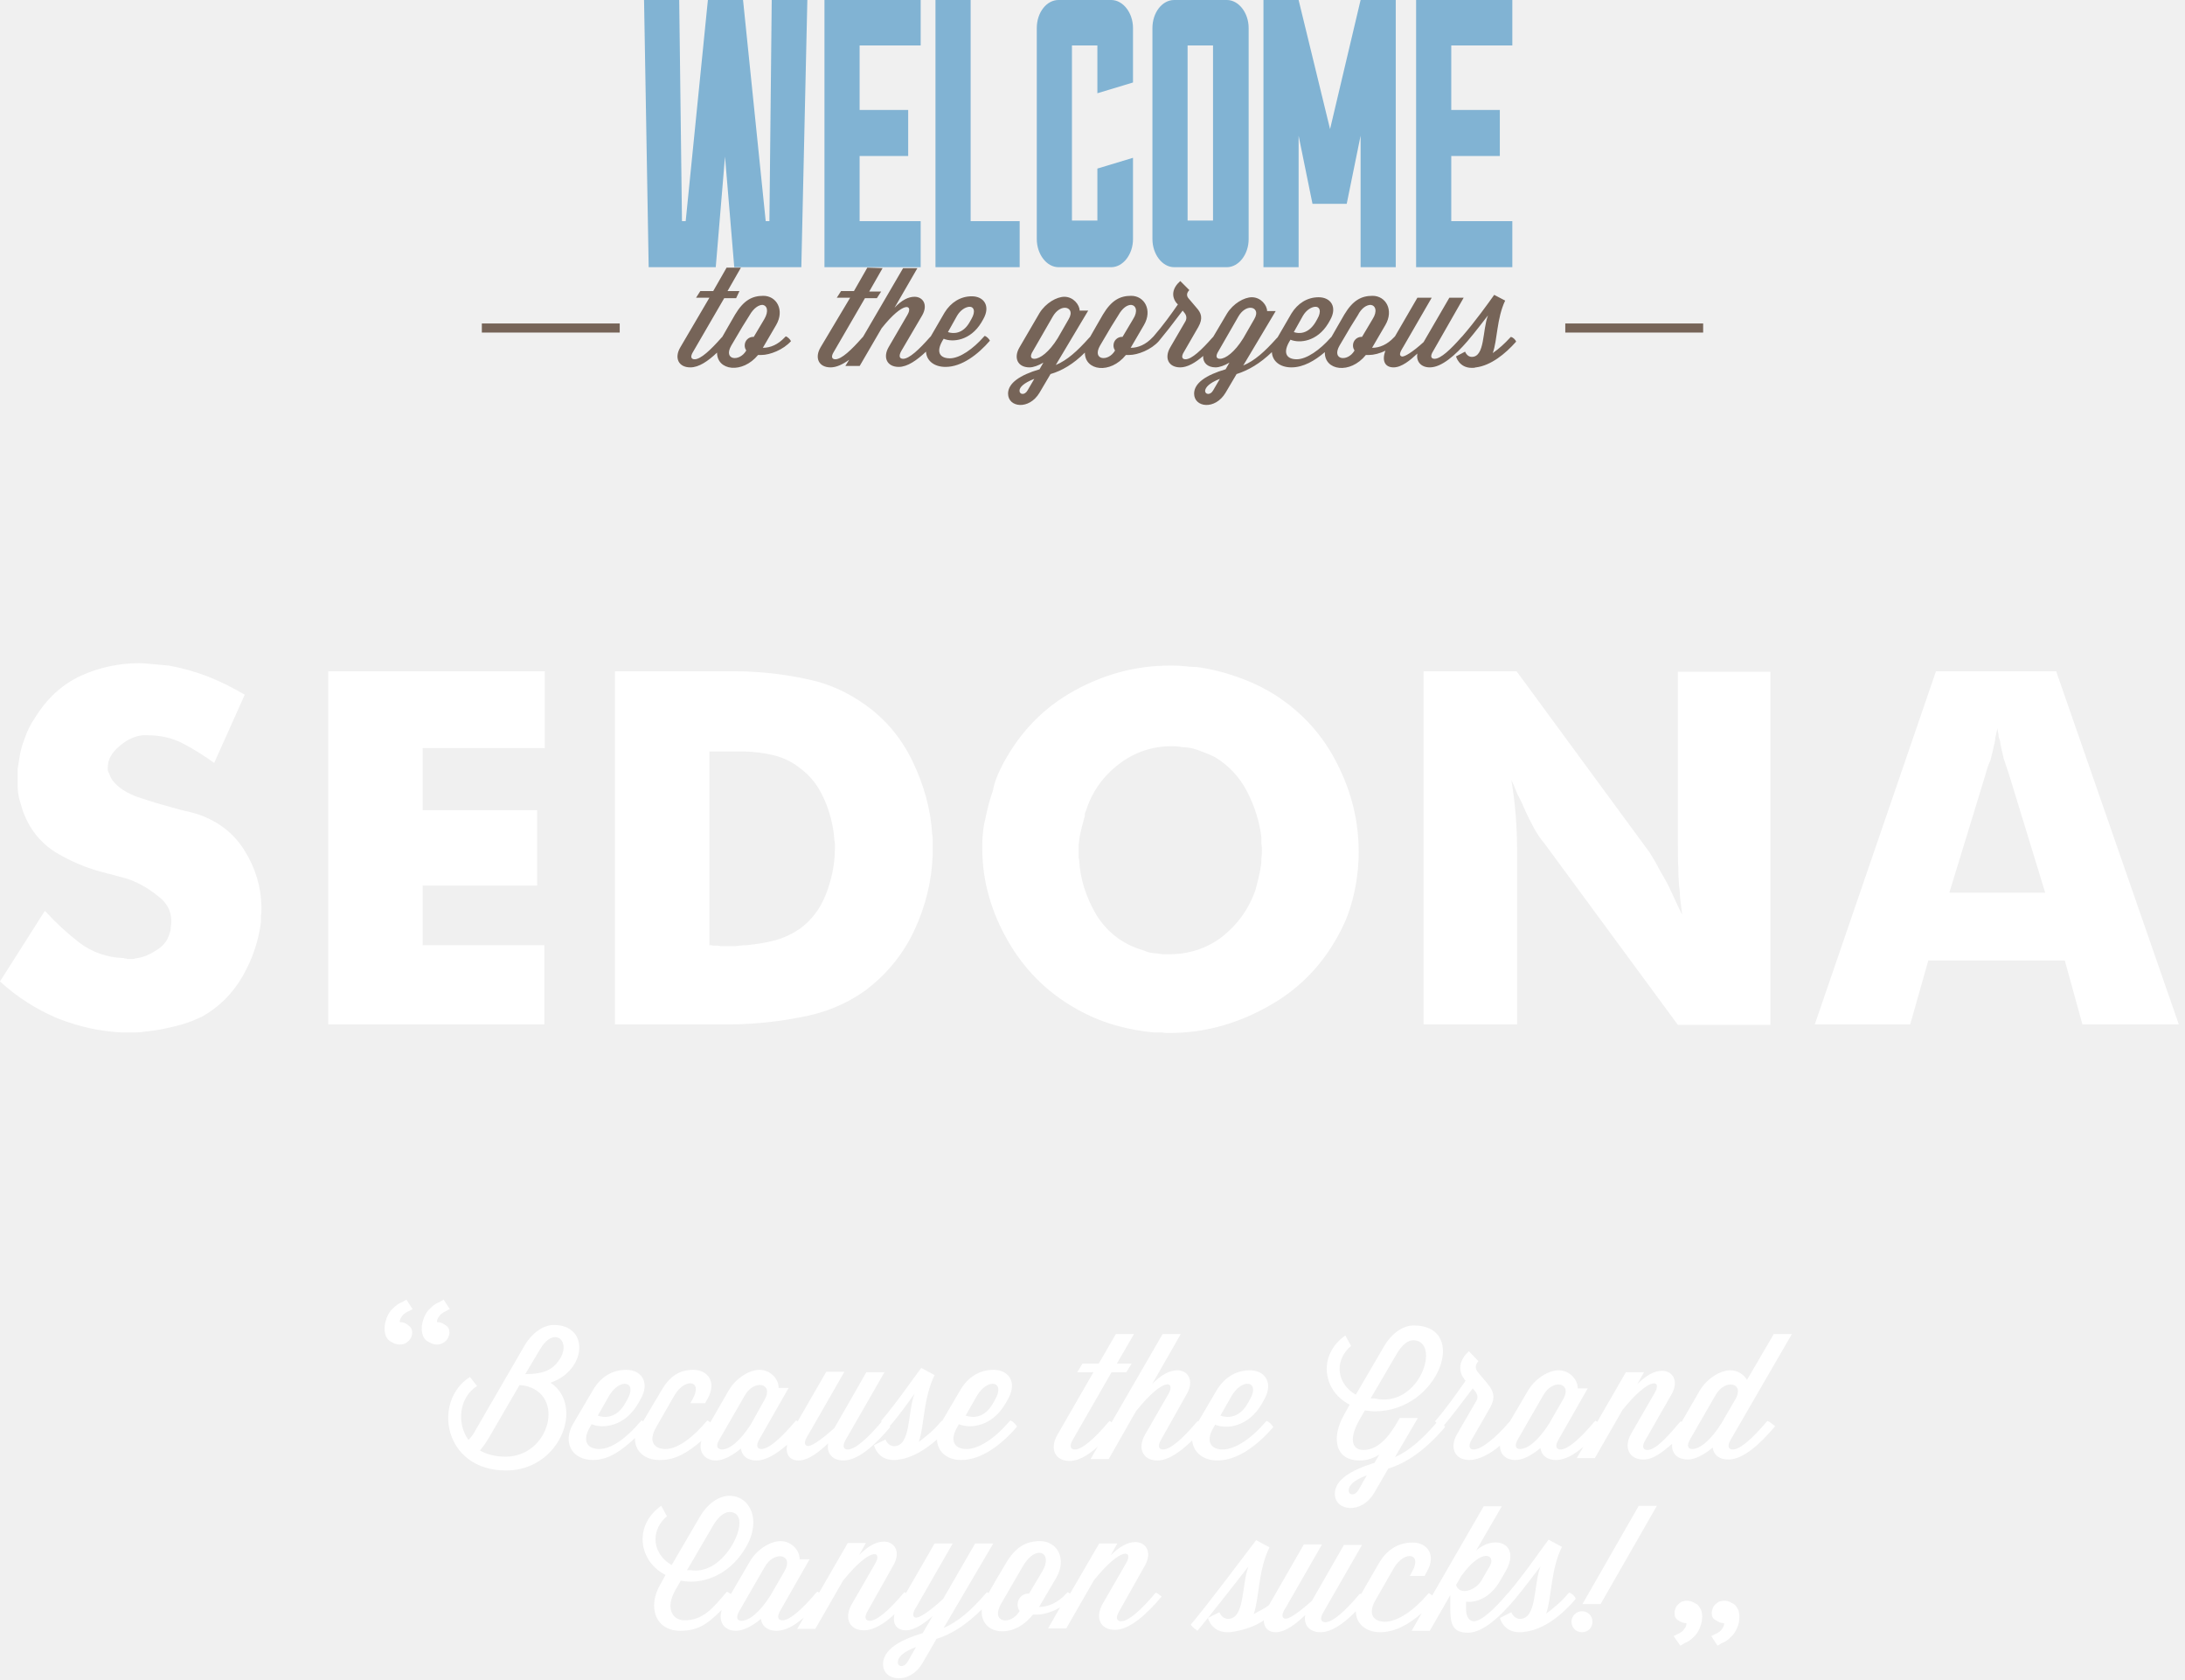
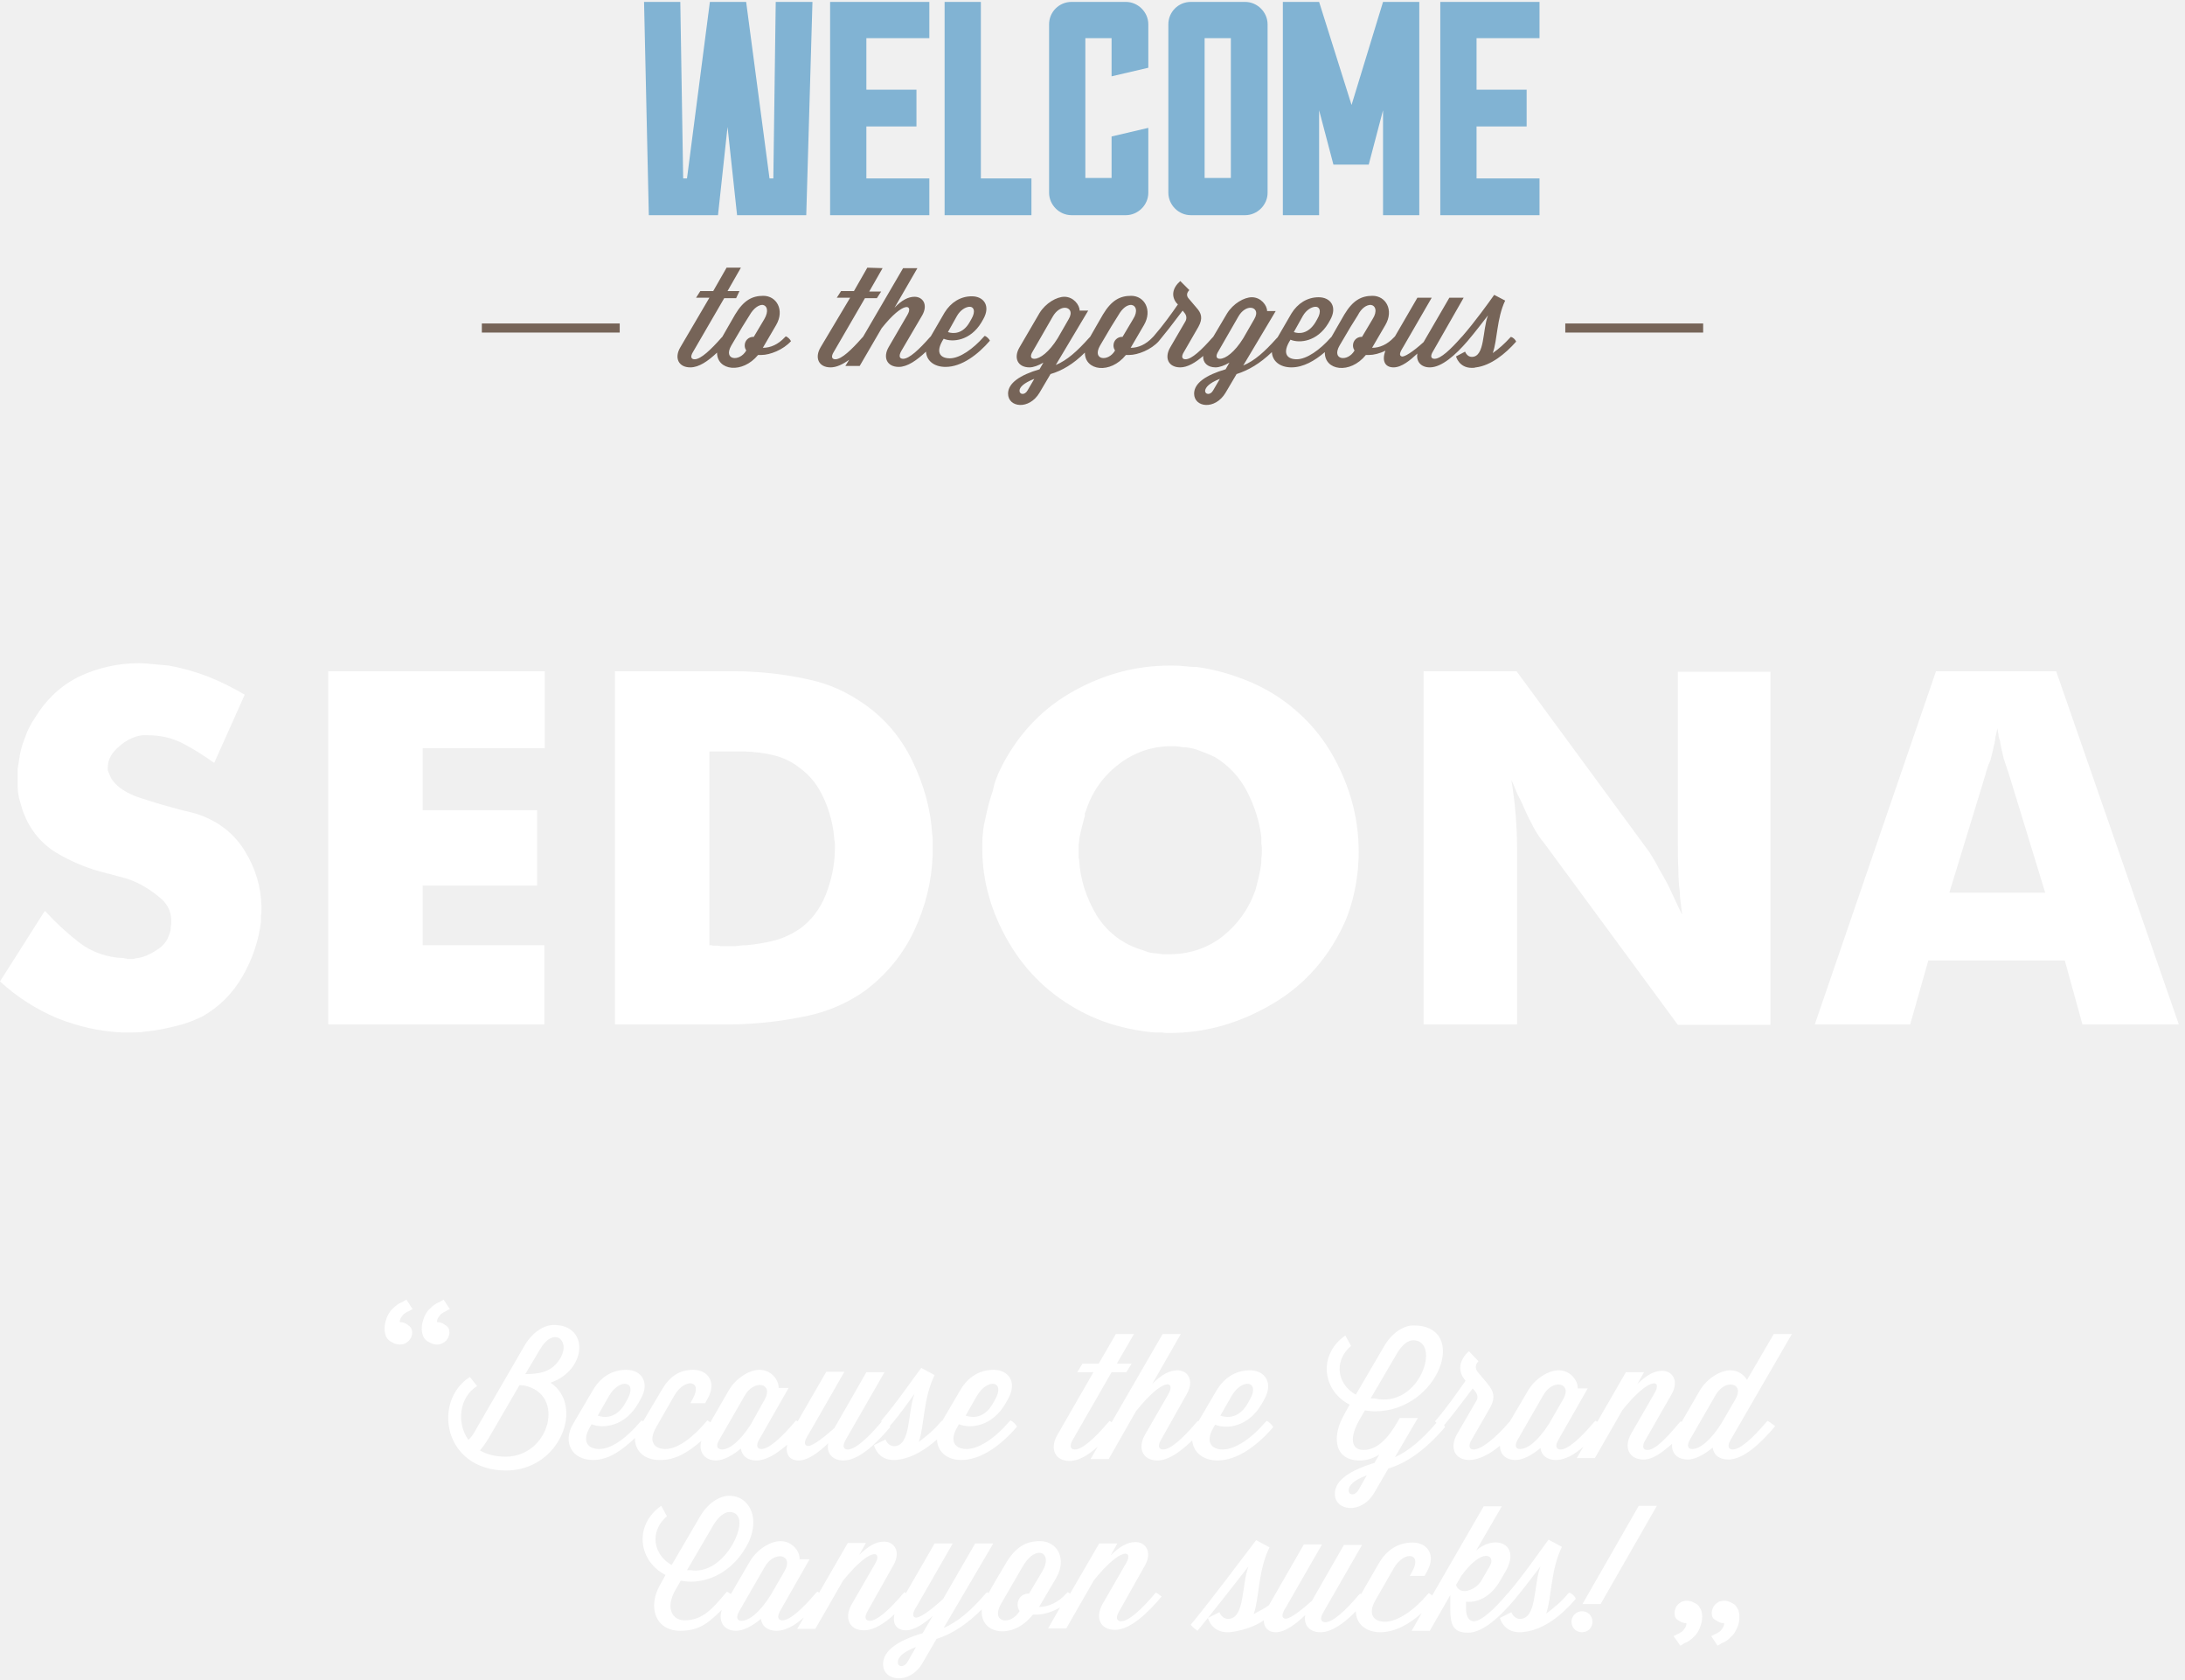
<svg xmlns="http://www.w3.org/2000/svg" width="458" height="352" viewBox="0 0 458 352" fill="none">
  <path d="M152.3 56.1L149.5 61H146.8L145.9 62.4H148.7L142.6 72.8C141.3 75 142.2 77 144.7 77C146.5 77 148.4 75.7 150.3 73.9C150.3 77.7 155.6 78.4 158.9 74.4H159.6C161.4 74.4 164.2 73.3 165.8 71.5C165.6 71.1 165.1 70.6 164.7 70.5L164.5 70.7C163.1 72.2 161.5 72.9 159.9 72.9L162.7 68.1C164.5 65 162.8 62 160 62C157.7 62 155.9 62.9 154.1 65.9L152.6 68.5L151.4 70.6L151.2 70.8C149 73.3 146.9 75.3 145.6 75.3C144.9 75.3 144.6 74.8 145.3 73.7L151.8 62.5H154.3L155 61H152.5L155.3 56.1H152.3ZM159.8 63.9C160.8 64 161.2 65.2 160.2 66.9L158 70.6H157.9C156.9 70.6 156.1 71.4 156.1 72.4C156.1 72.8 156.2 73.1 156.4 73.4V73.5C155 75.9 151.5 75.5 153.3 72.4L155.6 68.5L157.1 66.1C158 64.5 159.1 63.9 159.8 63.9ZM181.8 56.1L179 61H176.3L175.4 62.4H178.2L172 72.8C170.7 75 171.6 77 174.1 77C175.3 77 176.6 76.4 178 75.4L177.2 76.7H180.2L184.8 68.8C189.4 63 191.5 63.8 190.2 66L186.3 72.7C185 74.9 185.9 76.9 188.4 76.9C190.2 76.9 192.2 75.5 194.1 73.7C194.2 75.6 195.8 76.9 198.2 76.9C201.6 76.9 205 74.3 207.5 71.4C207.3 71 206.8 70.5 206.4 70.4L206.2 70.6C204 73.1 201.2 75.1 199.1 75.1C197.2 75.1 196.1 74 197.5 71.5L197.8 71C199.7 71.8 203.4 71.4 205.7 67.6L206.1 66.9C207.7 64.1 206.2 62.1 203.7 62.1C201.3 62.1 199.3 63.4 198 65.5L195.1 70.5L194.9 70.7C192.7 73.2 190.6 75.2 189.3 75.2C188.6 75.2 188.3 74.7 188.9 73.6L193.3 66.1C194.6 63.8 193.4 62.2 191.7 62.2C190.4 62.2 189 62.9 187.5 64.5L192.3 56.2H189.3L180.9 70.6L180.7 70.8C178.5 73.3 176.4 75.3 175.1 75.3C174.4 75.3 174.1 74.8 174.8 73.7L181.3 62.5H183.8L184.7 61.1H182.2L185 56.2L181.8 56.1ZM203.1 64.3C204.1 64.2 204.6 65.2 203.6 66.9L203.2 67.6C201.8 70 199.8 70 198.7 69.6L200.6 66.2C201.3 65 202.3 64.4 203.1 64.3ZM247.4 58.9C245.7 60.4 245.5 62.1 246.6 63.5L246.9 63.8C245.6 65.7 243.8 68.2 241.8 70.5L241.6 70.7C240.2 72.2 238.6 72.9 237 72.9L239.8 68.1C241.6 65 239.9 62 237.1 62C234.8 62 233 62.9 231.2 65.9L229.7 68.5L228.5 70.6L228.3 70.8C225.8 73.6 223.7 75.5 221.3 76.5L228.1 65.1H226.3C226.3 63.9 225 62.2 223.1 62.2C221.5 62.2 219.2 63.5 217.9 65.6L213.7 72.8C212.4 75 213.3 77 215.8 77C216.6 77 217.7 76.6 218.7 76L217.9 77.4C213.8 78.6 211.3 80.3 211.3 82.5C211.3 85.4 215.7 86 217.9 82.3L220.2 78.4C222.6 77.7 225 76.3 227.4 73.9C227.4 77.7 232.7 78.5 236 74.4H236.7C238.5 74.4 241.3 73.3 242.9 71.5C244.3 69.8 245.5 68.3 247.9 65.1L248.3 65.6C248.7 66.1 248.8 66.7 248.5 67.3L245.3 72.8C244 75 244.9 77 247.4 77C248.9 77 250.6 76 252.2 74.6C252.1 76 253.1 77 254.8 77C255.6 77 256.7 76.6 257.7 76L256.9 77.4C252.8 78.6 250.3 80.3 250.3 82.5C250.3 85.4 254.7 86 256.9 82.3L259.2 78.4C261.7 77.6 264.1 76.2 266.6 73.8C266.7 75.7 268.3 77 270.7 77C273.2 77 275.6 75.6 277.7 73.8C277.6 77.7 283 78.5 286.3 74.4H287C287.9 74.4 289.2 74.1 290.4 73.5C289.6 75.6 290.3 77 292.1 77C293.8 77 295.6 75.5 297.1 74.1C296.8 75.7 297.8 77 299.7 77C302.2 77 305.1 74.4 307.6 71.5C309.3 69.5 310.8 67.5 311.9 66.1C310.7 69.2 311.3 74.8 308.5 74.8C307.5 74.8 307.1 73.7 307.1 73.7L305.2 74.7C305.2 74.7 305.8 77.1 308.5 77.1C308.8 77.1 309.1 77.1 309.3 77H309.4C312.5 76.6 315.5 74.2 317.8 71.6C317.6 71.1 317.1 70.7 316.7 70.6L316.5 70.8C315.4 72 314.2 73.1 312.9 74C313.9 71.2 313.7 66.8 315.5 63L313.2 61.8C312 63.5 309.2 67.4 306.5 70.5L306.3 70.7C304.1 73.2 302 75.2 300.7 75.2C300 75.2 299.7 74.7 300.4 73.6L306.8 62.4H303.8L298.4 71.7C296.1 73.8 294.3 74.9 293.8 74.7C293 74.4 293.8 73.3 294.2 72.6L300.1 62.4H297.1L292.4 70.5L292.2 70.7C290.8 72.2 289.2 72.9 287.6 72.9L290.4 68.1C292.2 65 290.5 62 287.7 62C285.4 62 283.6 62.9 281.8 65.9L280.3 68.5L279.1 70.6L278.9 70.8C276.7 73.3 273.9 75.3 271.8 75.3C269.9 75.3 268.8 74.2 270.2 71.7L270.5 71.2C272.4 72 276.1 71.6 278.4 67.8L278.8 67.1C280.4 64.3 278.9 62.3 276.4 62.3C274 62.3 272 63.6 270.7 65.7L267.8 70.7L267.6 70.9C265.1 73.7 263 75.6 260.6 76.6L267.4 65.2H265.6C265.6 64 264.3 62.3 262.4 62.3C260.8 62.3 258.5 63.6 257.2 65.7L254.3 70.6L254.1 70.8C251.9 73.3 249.8 75.3 248.5 75.3C247.8 75.3 247.5 74.8 248.2 73.7L251.2 68.5C252.2 66.7 251.8 65.6 250.8 64.5L249.1 62.5C248.7 62 248.7 61.4 249.3 60.8L247.4 58.9ZM237.1 63.9C238.1 64 238.6 65.2 237.5 66.9L235.3 70.6H235.2C234.2 70.6 233.4 71.4 233.4 72.4C233.4 72.8 233.5 73.1 233.7 73.4V73.5C232.3 75.9 228.8 75.5 230.6 72.4L232.9 68.5L234.4 66.1C235.3 64.5 236.3 63.9 237.1 63.9ZM287.3 63.9C288.3 64 288.8 65.2 287.7 66.9L285.5 70.6H285.4C284.4 70.6 283.6 71.4 283.6 72.4C283.6 72.8 283.7 73.1 283.9 73.4V73.5C282.5 75.9 279 75.5 280.8 72.4L283.1 68.5L284.6 66.1C285.4 64.5 286.5 63.9 287.3 63.9ZM275.6 64.3C276.6 64.2 277.1 65.2 276.1 66.9L275.7 67.6C274.2 70 272.3 70 271.2 69.6L273.1 66.2C273.8 65 274.8 64.4 275.6 64.3ZM223.2 64.5C224.2 64.5 224.9 65.4 224 66.9L221.7 70.9C219.9 73.8 218 75.2 216.8 75.2C216.1 75.2 215.8 74.7 216.5 73.6L220.7 66.3C221.4 65.1 222.4 64.5 223.2 64.5ZM262.1 64.5C263.1 64.5 263.8 65.4 262.9 66.9L260.6 70.9C258.8 73.8 256.9 75.2 255.7 75.2C255 75.2 254.7 74.7 255.4 73.6L259.6 66.3C260.3 65.1 261.3 64.5 262.1 64.5ZM216.8 79.4L215.4 81.8C214.8 82.9 213.7 82.7 213.7 81.9C213.7 81.2 214.5 80.3 216.8 79.4ZM255.7 79.4L254.3 81.8C253.7 82.9 252.6 82.7 252.6 81.9C252.7 81.2 253.4 80.3 255.7 79.4ZM101 67.8H129.9V69.7H101V67.8ZM328.1 67.8H357V69.7H328.1V67.8Z" fill="#766458" />
-   <path d="M317 46.353V56H296.832V0H317V9.521H304.201V23.052H314.382V32.698H304.201V46.353H317ZM285.196 0H292.565V56H285.196V28.439L282.287 42.72H275.112L272.203 28.439V56H264.834V0H272.203L278.796 27.06L285.196 0ZM254.265 9.521H248.932V46.228H254.265V9.521ZM257.174 0C259.598 0 261.731 2.631 261.731 5.888V50.112C261.731 53.369 259.598 56 257.174 56H246.12C243.599 56 241.563 53.244 241.563 50.112V5.888C241.563 2.631 243.599 0 246.12 0H257.174ZM230.024 35.329L237.49 33.074V50.112C237.49 53.369 235.357 56 232.933 56H221.879C219.358 56 217.322 53.244 217.322 50.112V5.888C217.322 2.631 219.358 0 221.879 0H232.933C235.357 0 237.49 2.631 237.49 5.888V17.289L230.024 19.544V9.521H224.691V46.228H230.024V35.329ZM213.734 46.353V56H196.087V0H203.456V46.353H213.734ZM192.984 46.353V56H172.816V0H192.984V9.521H180.185V23.052H190.366V32.698H180.185V46.353H192.984ZM161.762 0H169.228L167.967 56H153.908L151.969 32.823L150.029 56H135.97L135 0H142.369L142.951 46.353H143.727L148.381 0H155.75L160.501 46.353H161.277L161.762 0Z" fill="#81B3D3" />
+   <path d="M322.7 37.4V45.1H301.9V0.4H322.7V8H309.5V18.8H320V26.5H309.5V37.4H322.7ZM289.9 0.4H297.5V45.1H289.9V23.1L286.9 34.5H279.5L276.5 23.1V45.1H268.9V0.4H276.5L283.3 22L289.9 0.4ZM258 8H252.5V37.3H258V8ZM261 0.4C263.5 0.4 265.7 2.5 265.7 5.1V40.4C265.7 43 263.5 45.1 261 45.1H249.6C247 45.1 244.9 42.9 244.9 40.4V5.1C244.9 2.5 247 0.4 249.6 0.4H261ZM233 28.6L240.7 26.8V40.4C240.7 43 238.5 45.1 236 45.1H224.6C222 45.1 219.9 42.9 219.9 40.4V5.1C219.9 2.5 222 0.4 224.6 0.4H236C238.5 0.4 240.7 2.5 240.7 5.1V14.2L233 16V8H227.5V37.3H233V28.6ZM216.2 37.4V45.1H198V0.4H205.6V37.4H216.2ZM194.8 37.4V45.1H174V0.4H194.8V8H181.6V18.8H192.1V26.5H181.6V37.4H194.8ZM162.6 0.4H170.3L169 45.1H154.5L152.5 26.6L150.5 45.1H136L135 0.4H142.6L143.2 37.4H144L148.8 0.4H156.4L161.3 37.4H162.1L162.6 0.4Z" fill="#81B3D3" />
  <path d="M380.4 214.7L405.8 140.7H431L456.7 214.7H436.5L432.8 201.3H404.2L400.4 214.7H380.4ZM416.1 162.6L408.6 187.1H428.7L421.2 162.6C420.8 161.4 420.4 160.2 420 159C419.7 157.7 419.4 156.5 419.2 155.2C419 154.7 418.9 154.3 418.9 153.9C418.8 153.4 418.7 153 418.7 152.6C418.6 153 418.5 153.4 418.4 153.9C418.3 154.3 418.2 154.7 418.2 155.2C418.1 155.4 418.1 155.5 418.1 155.7C418.1 155.8 418.1 155.9 418 156C417.8 157.1 417.5 158.3 417.2 159.4C416.7 160.4 416.4 161.5 416.1 162.6ZM298.4 214.7V140.7H317.9L345.8 178.7C346.5 179.8 347.2 181 347.8 182.2C348.5 183.4 349.2 184.6 349.8 185.8L351.2 188.8C351.7 189.8 352.1 190.8 352.6 191.7C352.5 190.9 352.4 190.1 352.3 189.3C352.2 188.5 352.1 187.7 352.1 186.9C351.9 185.3 351.8 183.7 351.8 182.1C351.7 180.4 351.7 178.8 351.7 177.1V140.8H371.1V214.8H351.7L323.6 176.6C322.8 175.7 322.1 174.6 321.4 173.3C320.7 172 320 170.6 319.4 169.2C319 168.2 318.5 167.3 318 166.3C317.6 165.4 317.3 164.4 316.8 163.5C317.2 165.9 317.5 168.3 317.7 170.8C317.9 173.3 318 175.8 318 178.2V214.7H298.4ZM210.4 159.8C214 153.2 218.9 148.2 225.3 144.7C231.7 141.2 238.3 139.5 245.2 139.5C246.1 139.5 247.1 139.5 248 139.6C249 139.7 250 139.8 250.9 139.8C253.8 140.2 256.6 140.9 259.4 141.9C262.3 142.9 265 144.2 267.5 145.8C273 149.4 277.3 154.1 280.3 160.1C283.3 166 284.8 172.1 284.8 178.6C284.8 179.4 284.8 180.2 284.7 181C284.7 181.8 284.6 182.5 284.5 183.3C284.3 185 284 186.6 283.6 188.2C283.2 189.8 282.7 191.3 282.1 192.8C278.8 200.3 273.8 206.2 266.9 210.3C260 214.4 252.8 216.5 245.2 216.5C244.7 216.5 244.1 216.5 243.6 216.4H242.1C239.4 216.2 236.8 215.7 234.2 215C231.6 214.3 229.1 213.3 226.8 212.1C220.3 208.7 215.2 203.9 211.5 197.6C207.8 191.3 205.9 184.7 205.9 177.9C205.9 176.9 205.9 175.9 206 174.9C206.1 173.9 206.2 172.8 206.5 171.8C206.9 169.8 207.4 167.7 208.1 165.8C208.5 163.6 209.4 161.7 210.4 159.8ZM263.2 186.4C263.4 185.6 263.6 184.8 263.8 184C264 183.1 264.2 182.3 264.3 181.4C264.4 180.9 264.4 180.3 264.4 179.8C264.5 179.3 264.5 178.8 264.5 178.3C264.5 177.8 264.5 177.4 264.4 176.9V175.5C264 172.2 263 169 261.4 165.9C259.8 162.8 257.5 160.4 254.7 158.7C253.9 158.3 253.2 158 252.4 157.7C251.6 157.4 250.9 157.1 250.1 156.9C249.3 156.7 248.6 156.6 247.8 156.6C247 156.4 246.3 156.4 245.5 156.4C241.6 156.4 237.9 157.6 234.6 160.1C231.3 162.6 228.9 165.9 227.6 170L227.4 170.5V171C227.2 171.7 227 172.5 226.8 173.2C226.6 173.9 226.5 174.6 226.3 175.4L226.1 177V179.4C226.1 179.6 226.1 179.9 226.2 180.2C226.4 184.3 227.7 188.2 229.9 191.9C232.2 195.5 235.4 197.9 239.4 199.1L240.8 199.6C241.3 199.7 241.8 199.8 242.3 199.8L243.7 200H245.1C249.2 200 252.9 198.8 256.1 196.4C259.4 193.8 261.8 190.5 263.2 186.4ZM181.1 207.8C177.5 210.3 173.5 212 169.3 212.9C165.1 213.8 160.7 214.4 156.4 214.6C155.2 214.7 153.9 214.7 152.7 214.7H128.9V140.7H154C155.2 140.7 156.4 140.7 157.6 140.8C161.8 141 165.9 141.6 169.9 142.5C174 143.4 177.8 145.2 181.2 147.6C185.5 150.6 188.9 154.6 191.3 159.6C193.7 164.6 195.1 169.7 195.4 174.9C195.5 175.4 195.5 175.8 195.5 176.3V179.2C195.3 184.7 194 190 191.6 195.1C189.2 200.2 185.6 204.5 181.1 207.8ZM148.7 198.1C148.9 198.1 149.2 198.1 149.4 198.2H150.2C150.5 198.2 150.8 198.2 151 198.3H154.1C155 198.2 155.8 198.1 156.5 198.1C158.5 197.9 160.5 197.6 162.4 197.1C164.3 196.6 166.1 195.7 167.6 194.7C170.1 192.9 171.9 190.5 173.1 187.5C174.3 184.4 175 181.2 175 177.9V177C175 176.7 175 176.4 174.9 176.1C174.7 173.2 174 170.3 172.8 167.6C171.6 164.8 169.9 162.6 167.7 161C166.1 159.7 164.2 158.8 162.2 158.3C160.2 157.8 158.2 157.6 156.2 157.5H148.7V198.1ZM68.8 214.7V140.7H114.2V156.8H88.6V169.8H112.6V185.6H88.6V198.1H114.1V214.7H68.8ZM9.4 190.9C9.5 191 9.5 191.1 9.5 191.1C9.6 191.1 9.7 191.1 9.7 191.2C11.8 193.5 14.2 195.7 16.8 197.7C19.4 199.6 22.5 200.7 25.9 200.8C26 200.8 26.1 200.8 26.1 200.9H26.4C26.5 200.9 26.6 200.9 26.6 201H27.9C28.3 200.9 28.6 200.8 28.9 200.8C30.1 200.6 31.3 200.1 32.4 199.4C33.6 198.7 34.5 197.9 35.1 196.8L35.3 196.3L35.5 195.8C35.7 195.3 35.8 194.8 35.8 194.3C35.9 193.8 35.9 193.4 35.9 193C35.9 190.9 35 189.2 33.1 187.8C31.4 186.4 29.4 185.2 27.3 184.4C26.5 184.1 25.7 183.9 24.9 183.7C24.2 183.5 23.4 183.3 22.7 183.1H22.5C22.4 183 22.3 183 22.3 183C18.5 182.1 14.9 180.6 11.6 178.6C8.3 176.5 6 173.5 4.7 169.7C4.5 168.9 4.2 168.1 4 167.3C3.8 166.4 3.7 165.5 3.7 164.6C3.7 164.5 3.7 164.2 3.7 164V161.2C3.8 160.6 3.9 160 4 159.3C4.2 157.7 4.6 156.2 5.2 154.7C5.7 153.2 6.4 151.8 7.3 150.5C9.8 146.4 13 143.5 16.8 141.7C20.7 139.9 24.9 139 29.1 139C30.1 139 31.1 139.1 32.1 139.2C33.2 139.3 34.3 139.4 35.4 139.5C38.2 140 41 140.8 43.6 141.8C46.4 142.9 48.9 144.2 51.3 145.6L44.9 159.9C42.8 158.4 40.6 157 38.3 155.8C36 154.6 33.5 154.1 30.8 154.1H29.9C28.1 154.3 26.5 155.1 24.9 156.5C23.4 157.8 22.6 159.2 22.6 160.8V161.5C22.7 161.7 22.8 162 22.9 162.2C23.1 162.7 23.3 163.2 23.7 163.7C24.1 164.2 24.5 164.6 25 165C25.9 165.7 27.1 166.4 28.7 167C30.3 167.5 32 168.1 33.8 168.6C35.3 169 36.7 169.4 38.1 169.8C39.5 170.1 40.7 170.4 41.6 170.7C45.9 172.2 49.2 174.8 51.4 178.5C53.6 182.1 54.7 185.9 54.8 189.9V190.5C54.8 191 54.8 191.4 54.7 191.9V193.2C54.2 197.2 52.9 201.1 50.8 204.7C48.7 208.3 45.9 211.1 42.3 213.1C41 213.7 39.6 214.3 38.2 214.7C36.8 215.1 35.4 215.4 34 215.7C32.9 215.9 31.7 216.1 30.5 216.2C29.4 216.4 28.3 216.4 27.1 216.4H25.7C21.1 216.2 16.5 215.2 12 213.4C7.5 211.5 3.5 208.9 0 205.7L9.4 190.9ZM351 338C351 337.7 351.1 337.4 351.2 337.1C351.3 336.8 351.5 336.5 351.7 336.3C351.9 336.1 352.2 335.9 352.5 335.7C352.8 335.6 353.2 335.5 353.6 335.5C354.1 335.5 354.5 335.6 354.9 335.8C355.3 336 355.7 336.2 356 336.5C356.2 336.8 356.4 337.1 356.6 337.5C356.7 337.9 356.8 338.3 356.8 338.8C356.8 339.7 356.6 340.4 356.3 341.2C356 341.9 355.6 342.6 355 343.1C354.7 343.4 354.5 343.6 354.2 343.8C353.9 344 353.6 344.2 353.3 344.3C353 344.4 352.8 344.6 352.6 344.7C352.5 344.8 352.4 344.8 352.2 344.9L350.8 342.9C351 342.8 351.3 342.7 351.6 342.5C351.9 342.4 352.2 342.2 352.5 342C352.8 341.8 353 341.5 353.2 341.2C353.4 340.9 353.5 340.6 353.5 340.2C352.9 340.2 352.3 340 351.8 339.6C351.2 339.3 351 338.8 351 338ZM358.8 338C358.8 337.7 358.9 337.4 359 337.1C359.1 336.8 359.3 336.5 359.5 336.3C359.7 336.1 360 335.9 360.3 335.7C360.6 335.6 361 335.5 361.4 335.5C361.9 335.5 362.3 335.6 362.7 335.8C363.1 336 363.5 336.2 363.8 336.5C364 336.8 364.2 337.1 364.4 337.5C364.5 337.9 364.6 338.3 364.6 338.8C364.6 339.6 364.5 340.4 364.1 341.2C363.8 341.9 363.4 342.6 362.8 343.1C362.5 343.4 362.3 343.6 362 343.8C361.7 344 361.4 344.2 361.1 344.3C360.8 344.4 360.6 344.6 360.4 344.7C360.3 344.8 360.2 344.8 360 344.9L358.7 342.9C358.9 342.8 359.2 342.7 359.5 342.5C359.8 342.4 360.1 342.2 360.4 342C360.7 341.8 360.9 341.5 361.1 341.2C361.3 340.9 361.4 340.6 361.4 340.2C360.8 340.2 360.2 340 359.7 339.6C359 339.3 358.8 338.8 358.8 338ZM94.2 279.3C94.2 279.6 94.1 279.9 94 280.2C93.9 280.5 93.7 280.8 93.5 281C93 281.5 92.3 281.8 91.6 281.8C91.2 281.8 90.7 281.7 90.3 281.5C89.9 281.3 89.5 281.1 89.2 280.8C88.9 280.5 88.7 280.1 88.6 279.8C88.5 279.4 88.4 279 88.4 278.5C88.4 277.6 88.6 276.9 88.9 276.1C89.2 275.4 89.6 274.7 90.2 274.2C90.5 273.9 90.7 273.7 91 273.5C91.3 273.3 91.6 273.1 91.9 273C92.2 272.9 92.4 272.7 92.6 272.6C92.8 272.5 92.9 272.5 93 272.4L94.3 274.4C94 274.5 93.7 274.6 93.5 274.8C93.2 274.9 92.9 275.1 92.6 275.3C92.3 275.5 92.1 275.8 91.9 276.1C91.7 276.4 91.6 276.7 91.6 277.1C92.3 277.1 92.8 277.3 93.3 277.7C94 278.1 94.2 278.6 94.2 279.3ZM86.4 279.3C86.4 279.9 86.2 280.5 85.7 281C85.5 281.2 85.2 281.4 84.9 281.6C84.6 281.7 84.2 281.8 83.8 281.8C83.4 281.8 82.9 281.7 82.5 281.5C82.1 281.3 81.7 281.1 81.4 280.8C81.1 280.5 80.9 280.1 80.8 279.8C80.7 279.4 80.6 279 80.6 278.5C80.6 277.6 80.8 276.9 81.1 276.1C81.4 275.4 81.8 274.7 82.4 274.2C82.6 274 82.9 273.7 83.2 273.5C83.5 273.3 83.8 273.1 84.1 273C84.4 272.9 84.6 272.7 84.8 272.6C85 272.5 85.1 272.5 85.2 272.4L86.5 274.4C86.3 274.5 86 274.6 85.7 274.8C85.4 274.9 85.1 275.1 84.8 275.3C84.5 275.5 84.3 275.8 84.1 276.1C83.9 276.4 83.8 276.7 83.8 277.1C84.5 277.1 85 277.3 85.5 277.7C86.1 278.1 86.4 278.6 86.4 279.3ZM331.7 336.2H335.5L347.3 315.6H343.5L331.7 336.2ZM331.6 337.7C330.4 337.7 329.4 338.7 329.4 339.9C329.4 341.1 330.3 342.1 331.6 342.1C332.8 342.1 333.8 341.2 333.8 339.9C333.8 338.6 332.8 337.7 331.6 337.7ZM305.2 332.2L306.3 330.3C310.7 324.2 313.6 325.9 312.3 328.2L310.5 331.3C309.4 333.2 306 334.6 305.2 332.2ZM330.3 335.1C330.1 334.5 329.4 333.9 328.9 333.8L328.6 334.1C327.3 335.7 325.7 337 324.1 338.2C325.3 334.6 325 329.1 327.4 324.2L324.6 322.7C323 324.8 319.6 329.8 316.2 333.8L315.9 334.1C313.2 337.3 310.5 339.8 308.9 339.8C308.1 339.8 307.3 339 307.3 337.3V335.7C310 336 312.8 334.3 314.5 331.2L315.5 329.5C319 323.5 313.3 321.5 309.4 325L314.8 315.7H311L300.2 334.4C300 334.2 299.8 334.1 299.5 333.9L299.2 334.2C296.5 337.4 293 339.9 290.3 339.9C288 339.9 286.6 338.4 288.3 335.4L292.2 328.6C294.4 324.9 298.2 325.5 296 329.4L295.5 330.3H298.6L299.1 329.4C301.1 325.9 299.2 323.3 296.1 323.3C293 323.3 290.6 324.9 289 327.7L285.3 334.1C285.2 334.1 285.1 334 285.1 334L284.8 334.3C282.1 337.5 279.4 340 277.8 340C277 340 276.5 339.4 277.4 337.9L285.5 323.8H281.7L275 335.5C272.1 338.1 269.9 339.6 269.2 339.2C268.3 338.8 269.2 337.4 269.7 336.6L277.1 323.7H273.3L266 336.4C265.2 337.1 263.6 337.8 262.8 338.3C264 334.7 263.7 329.2 266.1 324.3L263.3 322.8C261.7 324.9 253 336.5 249.6 340.5C249.9 341 250.5 341.4 251 341.8C253.1 339.3 260.3 330.1 261.7 328.3C260.2 332.2 261 339.3 257.4 339.3C256.1 339.3 255.6 337.9 255.6 337.9L253.2 339.1C253.2 339.1 253.9 342.1 257.3 342.1C257.7 342.1 258 342.1 258.4 342H258.5C260.4 341.7 263.1 340.9 264.9 339.6C264.9 341.1 265.8 342.1 267.4 342.1C269.5 342.1 271.8 340.2 273.6 338.5C273.2 340.5 274.4 342.1 276.8 342.1C279.1 342.1 281.8 340.2 284.2 337.7C284.2 340.2 286.2 342.1 289.3 342.1C292.4 342.1 295.4 340.4 298 338.1L295.9 341.8H299.7L304 334.3V337.3C304 340.5 304.6 342.2 307.7 342.2C310.8 342.2 314.4 338.9 317.5 335.2C319.6 332.7 321.5 330.1 322.9 328.3C321.4 332.2 322.2 339.3 318.6 339.3C317.3 339.3 316.8 337.9 316.8 337.9L314.4 339.1C314.4 339.1 315.1 342.1 318.5 342.1C318.9 342.1 319.2 342.1 319.6 342H319.7C323.7 341.5 327.5 338.4 330.3 335.1ZM215.7 334H215.5C214.3 334 213.3 335 213.3 336.3C213.3 336.8 213.4 337.2 213.7 337.6V337.7C211.9 340.7 207.6 340.2 209.8 336.2L212.7 331.2L214.5 328.1C217.2 323.6 220.8 325.4 218.5 329.3L215.7 334ZM190.3 348.2C189.5 349.6 188.2 349.4 188.2 348.4C188.2 347.4 189.1 346.3 192 345.2L190.3 348.2ZM161.5 334.4C159.2 338 157 339.7 155.4 339.7C154.6 339.7 154.1 339.1 155 337.6L160.3 328.4C162.3 324.9 166.4 325.8 164.5 329.2L161.5 334.4ZM149.5 319.7C150.6 317.8 151.9 316.9 152.9 316.9C154.3 316.9 155 317.8 155 319.2C155 322.7 150.6 330 144.8 329.1H144L149.5 319.7ZM242.3 333.8L242 334.1C239.3 337.3 236.6 339.8 235 339.8C234.2 339.8 233.7 339.2 234.6 337.7L240 328.1C241.6 325.2 240.1 323.2 238 323.2C236.4 323.2 234.7 324.1 232.8 326L234.2 323.5H230.4L224.3 334C224.1 333.9 224 333.8 223.8 333.7L223.5 334C221.8 335.9 219.7 336.8 217.8 336.8L221.4 330.7C223.7 326.7 221.6 323 218 323C215.1 323 212.8 324.2 210.7 327.9L208.8 331.1L207.2 333.9C207.1 333.8 207 333.8 206.9 333.7L206.6 334C203.5 337.6 200.8 339.9 197.8 341.2L208.2 323.5H204.4L197.7 335.1C194.8 337.8 192.5 339.3 191.8 339C190.9 338.6 191.8 337.2 192.3 336.4L199.7 323.5H195.9L189.9 333.9C189.8 333.8 189.7 333.8 189.6 333.7L189.3 334C186.6 337.2 183.9 339.7 182.3 339.7C181.5 339.7 181 339.1 181.9 337.6L187.3 328C188.9 325.1 187.4 323.1 185.3 323.1C183.7 323.1 182 324 180.1 325.9L181.5 323.4H177.7L171.7 333.8C171.6 333.7 171.5 333.7 171.3 333.6L171 333.9C168.3 337.1 165.6 339.6 164 339.6C163.2 339.6 162.7 339 163.6 337.5L169.7 326.8H167.6C167.7 325.2 166.1 323 163.6 323C161.6 323 158.7 324.6 157.1 327.4L153.2 334.1C152.9 333.9 152.6 333.7 152.4 333.6L152.1 333.9C149.4 337.1 147.3 339.6 143.5 339.6C140.9 339.6 139.4 337 141.6 333.2L142.7 331.3C143.4 331.4 144.1 331.5 144.8 331.5C148.8 331.5 153.4 329.4 156.4 324.2C157.5 322.3 157.9 320.6 157.9 319.1C157.9 315.7 155.7 313.5 152.9 313.5C150.8 313.5 148.4 315 146.7 317.9L140.8 328C138.6 326.8 137.4 324.7 137.4 322.6C137.4 320.9 138.2 319.1 139.8 317.8L138.6 315.6C135.9 317.5 134.7 320.1 134.7 322.6C134.7 325.6 136.4 328.5 139.5 330.1L138.4 332.1C135.7 336.7 137.3 341.8 142.6 341.8C146.8 341.8 148.7 339.9 151.3 337.4C150.5 339.8 151.7 341.8 154.3 341.8C155.8 341.8 157.7 340.8 159.5 339.3C159.7 340.8 160.8 341.8 162.8 341.8C164.6 341.8 166.6 340.7 168.5 339L167.1 341.4H170.9L176.7 331.3C182.5 324.1 185.1 325 183.4 327.8L178.5 336.3C176.9 339.1 178 341.7 181.1 341.7C183.1 341.7 185.4 340.3 187.5 338.3C187 340.4 188 341.7 189.9 341.7C191.7 341.7 193.8 340.2 195.5 338.7L193.4 342.3C188.3 343.8 185.1 345.9 185.1 348.8C185.1 352.4 190.7 353.2 193.4 348.5L196.3 343.5C199.5 342.5 202.6 340.5 205.8 337.3C205.3 342.6 212.3 343.8 216.5 338.4H217.3C218.7 338.4 220.5 337.9 222.2 336.9L219.7 341.3H223.5L229.3 331.2C235.1 324 237.7 324.9 236 327.7L231.1 336.2C229.5 339 230.6 341.6 233.7 341.6C236.8 341.6 240.4 338.3 243.5 334.6C243.4 334.6 242.8 334 242.3 333.8ZM360.9 298.2C358.6 301.9 356.3 303.7 354.7 303.7C353.9 303.7 353.4 303.1 354.3 301.6L359.6 292.4C361.6 288.9 365.7 289.8 363.8 293.2L360.9 298.2ZM324.7 298.4C322.4 302 320.2 303.7 318.6 303.7C317.8 303.7 317.3 303.1 318.2 301.6L323.5 292.4C325.5 288.9 329.6 289.8 327.7 293.2L324.7 298.4ZM284.8 312.2C284 313.6 282.7 313.4 282.7 312.4C282.7 311.4 283.6 310.3 286.5 309.2L284.8 312.2ZM292.8 283.7C293.9 281.8 295.2 280.9 296.2 280.9C302.2 280.9 297.7 295.3 288.1 293.1H287.3L292.8 283.7ZM370.5 297.8L370.2 298.1C367.5 301.3 364.8 303.8 363.2 303.8C362.4 303.8 361.9 303.2 362.8 301.7L375.6 279.6H371.8L366.2 289.2C365.5 288.1 364.3 287.2 362.7 287.2C360.7 287.2 357.8 288.8 356.2 291.6L352.5 298C352.4 298 352.3 297.9 352.3 297.9L352 298.2C349.3 301.4 347 303.9 345.3 303.9C344.5 303.9 344 303.3 344.9 301.8L350.4 292.2C352 289.3 350.5 287.3 348.4 287.3C346.8 287.3 345.1 288.2 343.2 290.1L344.6 287.6H340.8L334.8 298C334.7 297.9 334.6 297.9 334.4 297.8L334.1 298.1C331.4 301.3 328.7 303.8 327.1 303.8C326.3 303.8 325.8 303.2 326.7 301.7L332.8 291H330.7C330.8 289.4 329.2 287.2 326.7 287.2C324.7 287.2 321.8 288.8 320.2 291.6L316.5 297.9L316.3 298.1C313.6 301.3 310.5 303.8 308.9 303.8C308.1 303.8 307.6 303.2 308.5 301.7L312.3 295.1C313.6 292.8 313 291.5 311.8 290L309.7 287.5C309.2 286.8 309.2 286 309.9 285.3L307.9 283.2C305.8 285.1 305.6 287.3 306.9 289L307.2 289.4C305.5 291.8 303.3 295 300.8 297.9C300.9 298 301 298.1 301.1 298.2C298 301.8 295.3 304.1 292.4 305.4L297.2 297.2H293.4L293 297.9C291 301.4 288.7 303.9 285.8 303.9C283.2 303.9 282.8 301.3 285 297.5L286.1 295.6C286.8 295.7 287.5 295.8 288.2 295.8C301.6 295.8 308.1 277.8 296.3 277.8C294.2 277.8 291.8 279.3 290.1 282.2L284.2 292.3C282 291.1 280.8 289 280.8 286.9C280.8 285.2 281.6 283.4 283.2 282.1L282 279.9C279.3 281.8 278.1 284.4 278.1 286.9C278.1 289.9 279.8 292.8 282.9 294.4L281.8 296.4C279.1 301 279.6 306.1 285 306.1C286.6 306.1 287.9 305.6 289.1 304.9L288.1 306.6C283 308.2 279.8 310.2 279.8 313.1C279.8 316.7 285.4 317.5 288.1 312.8L291 307.8C294.9 306.6 298.8 303.9 302.9 299.1C302.8 299 302.8 298.9 302.7 298.7C304.4 296.7 305.8 294.8 308.7 291L309.2 291.6C309.7 292.2 309.9 293 309.4 293.7L305.4 300.6C303.8 303.4 304.9 306 308 306C309.9 306 312.3 304.8 314.4 303C314.4 304.7 315.5 306 317.7 306C319.2 306 321.1 305 322.9 303.5C323.1 305 324.2 306 326.2 306C328 306 330 304.9 331.9 303.2L330.5 305.6H334.3L340.1 295.5C345.9 288.3 348.5 289.2 346.8 292L341.9 300.5C340.3 303.3 341.4 305.9 344.5 305.9C346.5 305.9 348.3 304.5 350.5 302.6C350.3 304.5 351.5 305.9 353.8 305.9C355.3 305.9 357.2 304.9 359 303.4C359.2 304.9 360.3 305.9 362.3 305.9C365.4 305.9 369 302.6 372.1 298.9C371.6 298.6 371 298 370.5 297.8ZM258.2 292.5C260.4 288.8 264.2 289.4 262 293.3L261.5 294.2C259.7 297.3 257.2 297.2 255.8 296.7L258.2 292.5ZM255.2 306.1C259.5 306.1 263.7 302.8 266.9 299.1C266.6 298.6 266 298 265.5 297.8L265.2 298.1C262.5 301.3 259 303.8 256.3 303.8C254 303.8 252.6 302.3 254.3 299.3L254.7 298.6C257.1 299.6 261.7 299.1 264.5 294.2L265 293.3C267 289.8 265.1 287.2 262 287.2C259 287.2 256.5 288.8 254.9 291.6L251.2 297.9C251.2 297.9 251.1 297.9 251.1 297.8L250.8 298.1C248.1 301.3 245.4 303.8 243.8 303.8C243 303.8 242.5 303.2 243.4 301.7L248.8 292.1C250.4 289.2 248.9 287.2 246.8 287.2C245.2 287.2 243.4 288.1 241.5 290.1L247.5 279.6H243.7L233 298.1C232.9 298 232.7 297.9 232.6 297.8L232.3 298.1C229.6 301.3 226.9 303.8 225.3 303.8C224.5 303.8 224 303.2 224.9 301.7L233 287.6H236.1L237.2 285.8H234.1L237.7 279.6H233.9L230.3 285.8H226.9L225.8 287.6H229.2L221.6 300.8C220 303.6 221.1 306.2 224.2 306.2C226.1 306.2 228.1 305 230.1 303.2L228.6 305.8H232.4L238.1 295.8C243.9 288.5 246.5 289.4 244.9 292.2L240 300.7C238.4 303.5 239.5 306.1 242.6 306.1C244.9 306.1 247.4 304.3 249.9 301.9C250.1 304.3 252.1 306.1 255.2 306.1ZM127.7 292.5C129.9 288.8 133.7 289.4 131.5 293.3L131 294.2C129.2 297.3 126.7 297.2 125.3 296.7L127.7 292.5ZM150.8 301.7L156.1 292.5C158.1 289 162.2 289.9 160.3 293.3L157.4 298.5C155.1 302.1 152.9 303.8 151.3 303.8C150.4 303.7 149.9 303.2 150.8 301.7ZM204.8 292.5C207 288.8 210.8 289.4 208.6 293.3L208.1 294.2C206.3 297.3 203.9 297.2 202.4 296.7L204.8 292.5ZM147 302C146.4 304.2 147.6 306.1 150.1 306.1C151.6 306.1 153.5 305.1 155.3 303.6C155.5 305.1 156.6 306.1 158.6 306.1C160.6 306.1 162.8 304.7 165 302.8C164.6 304.8 165.5 306.1 167.4 306.1C169.5 306.1 171.8 304.2 173.6 302.5C173.2 304.5 174.4 306.1 176.8 306.1C179.9 306.1 183.5 302.8 186.6 299.1C186.6 299.1 186.5 299 186.5 298.9C188.6 296.5 190.4 293.9 191.7 292.1C190.2 296 191 303.1 187.4 303.1C186.1 303.1 185.6 301.7 185.6 301.7L183.2 302.9C183.2 302.9 183.9 306 187.3 306C187.7 306 188 306 188.4 305.9H188.5C191.3 305.5 194 303.8 196.4 301.7C196.5 304.2 198.4 306 201.5 306C205.8 306 210 302.7 213.2 299C212.9 298.5 212.3 297.9 211.8 297.7L211.5 298C208.8 301.2 205.3 303.7 202.6 303.7C200.3 303.7 198.9 302.2 200.6 299.2L201 298.5C203.4 299.5 208 299 210.8 294.1L211.3 293.2C213.3 289.7 211.4 287.1 208.3 287.1C205.2 287.1 202.8 288.7 201.2 291.5L197.5 297.8H197.4L197.1 298.1C195.8 299.7 194.2 301 192.6 302.2C193.8 298.6 193.5 293.1 195.9 288.2L193.1 286.7C191.5 288.8 188.1 293.8 184.7 297.8L184.8 297.9L184.7 298.1C182 301.3 179.3 303.8 177.7 303.8C176.9 303.8 176.4 303.2 177.3 301.7L185.4 287.6H181.6L174.9 299.3C172 301.9 169.8 303.4 169.1 303C168.2 302.6 169.1 301.2 169.6 300.4L177 287.5H173.2L167.2 297.9C167.1 297.8 167 297.8 166.9 297.7L166.6 298C163.9 301.2 161.2 303.7 159.6 303.7C158.8 303.7 158.3 303.1 159.2 301.6L165.3 290.9H163.2C163.3 289.3 161.7 287.1 159.2 287.1C157.2 287.1 154.3 288.7 152.7 291.5L148.9 298.1C148.7 298 148.5 297.8 148.3 297.7L148 298C145.3 301.2 142.1 303.7 139.5 303.7C137.2 303.7 135.8 302.2 137.5 299.2L141.4 292.4C143.6 288.7 147.4 289.3 145.2 293.2L144.7 294.1H147.8L148.3 293.2C150.3 289.7 148.4 287.1 145.3 287.1C142.2 287.1 140.2 288.7 138.6 291.5L134.8 297.9C134.7 297.8 134.6 297.8 134.5 297.7L134.2 298C131.5 301.2 128.3 303.7 125.6 303.7C123.3 303.7 121.9 302.2 123.6 299.2L124 298.5C126.4 299.5 131 299 133.8 294.1L134.3 293.2C136.3 289.7 134.4 287.1 131.3 287.1C128.2 287.1 125.8 288.7 124.2 291.5L120.2 298.3C117.8 302.3 119.9 306 124.3 306C127.6 306 130.3 304 133.1 301.4C133 304 135 306 138.2 306C141.6 306.1 144.3 304.3 147 302ZM110.1 288L113.2 282.8C116 278 119.5 280.8 117.6 284.4C116.1 287.1 114 288 110.1 288ZM106 305.3C103.7 305.3 102 304.8 100.6 304C101.3 303.2 101.9 302.3 102.5 301.3L108.9 290.3L109.9 290.4C118.7 292.2 115.2 305.3 106 305.3ZM115.4 289.8C123 287.2 123.6 277.7 116.1 277.7C114 277.7 111.6 279.2 109.9 282.1L99.7 299.7C99.3 300.5 98.8 301.2 98.2 301.8C95.6 298.2 96.3 292.8 100 290.5L98.5 288.6C90.6 293.6 92.9 308.2 106.1 308.2C117.4 308.2 122.6 294.6 115.4 289.8Z" fill="white" />
</svg>
